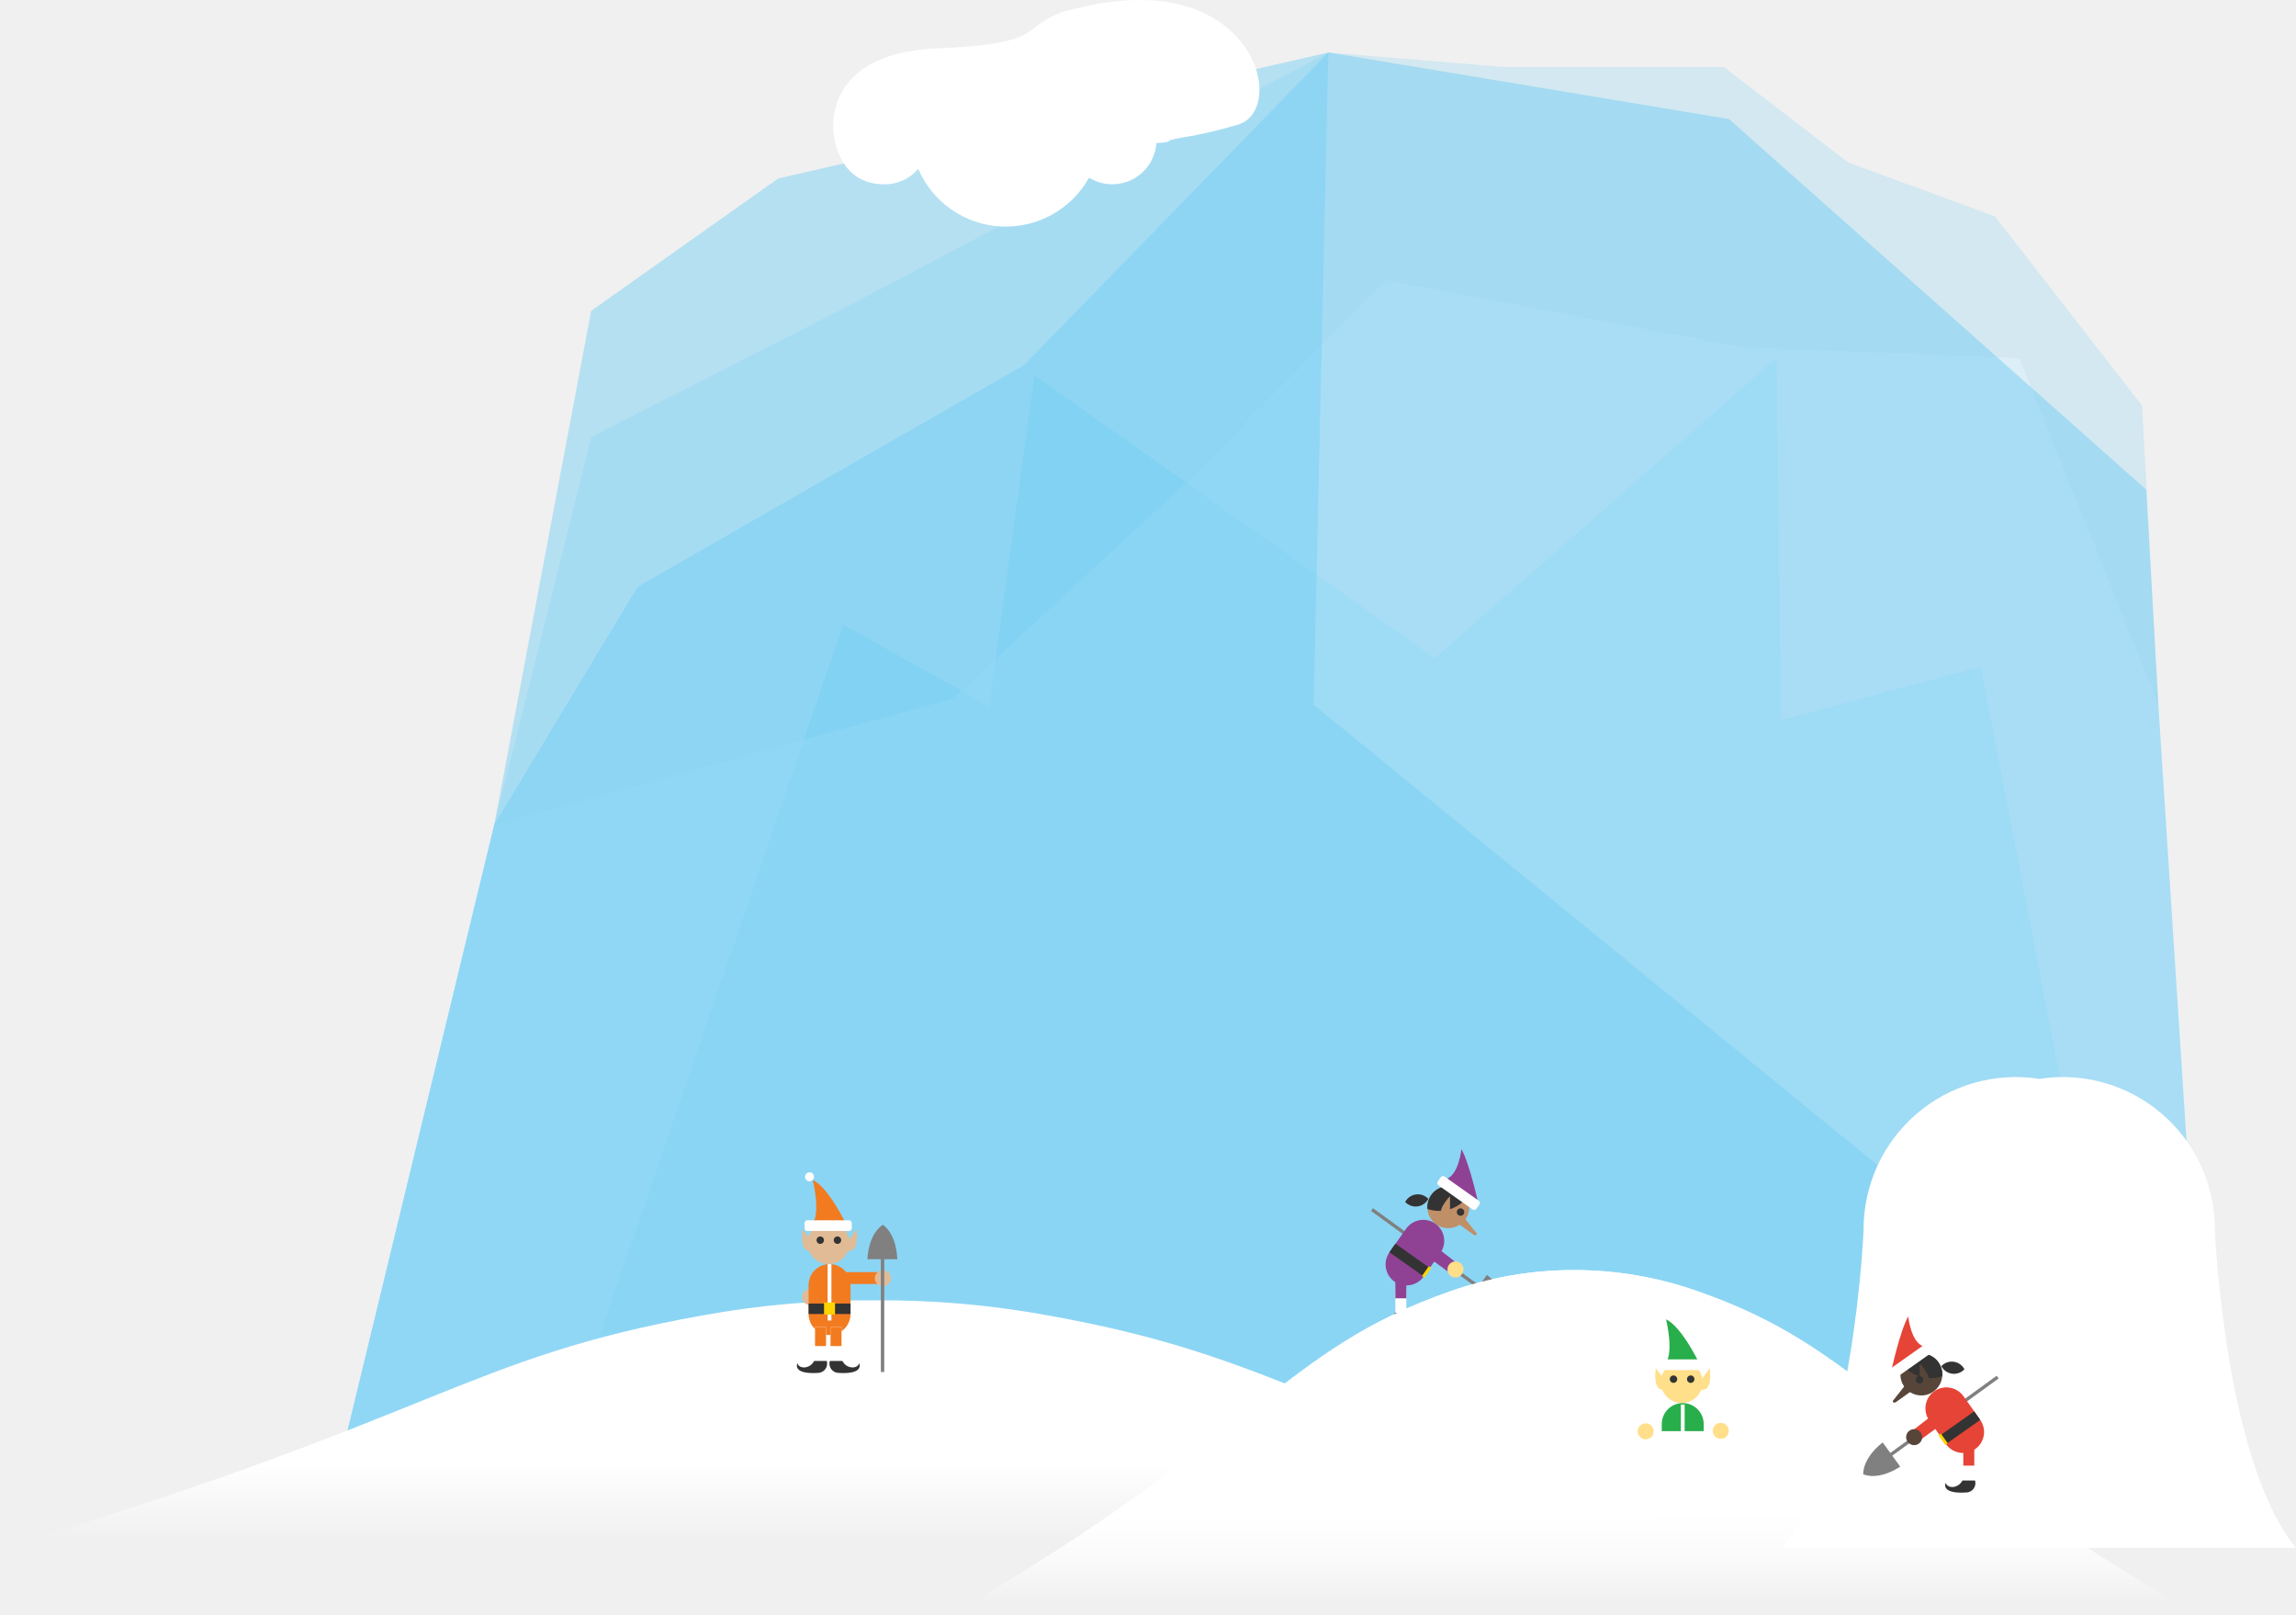
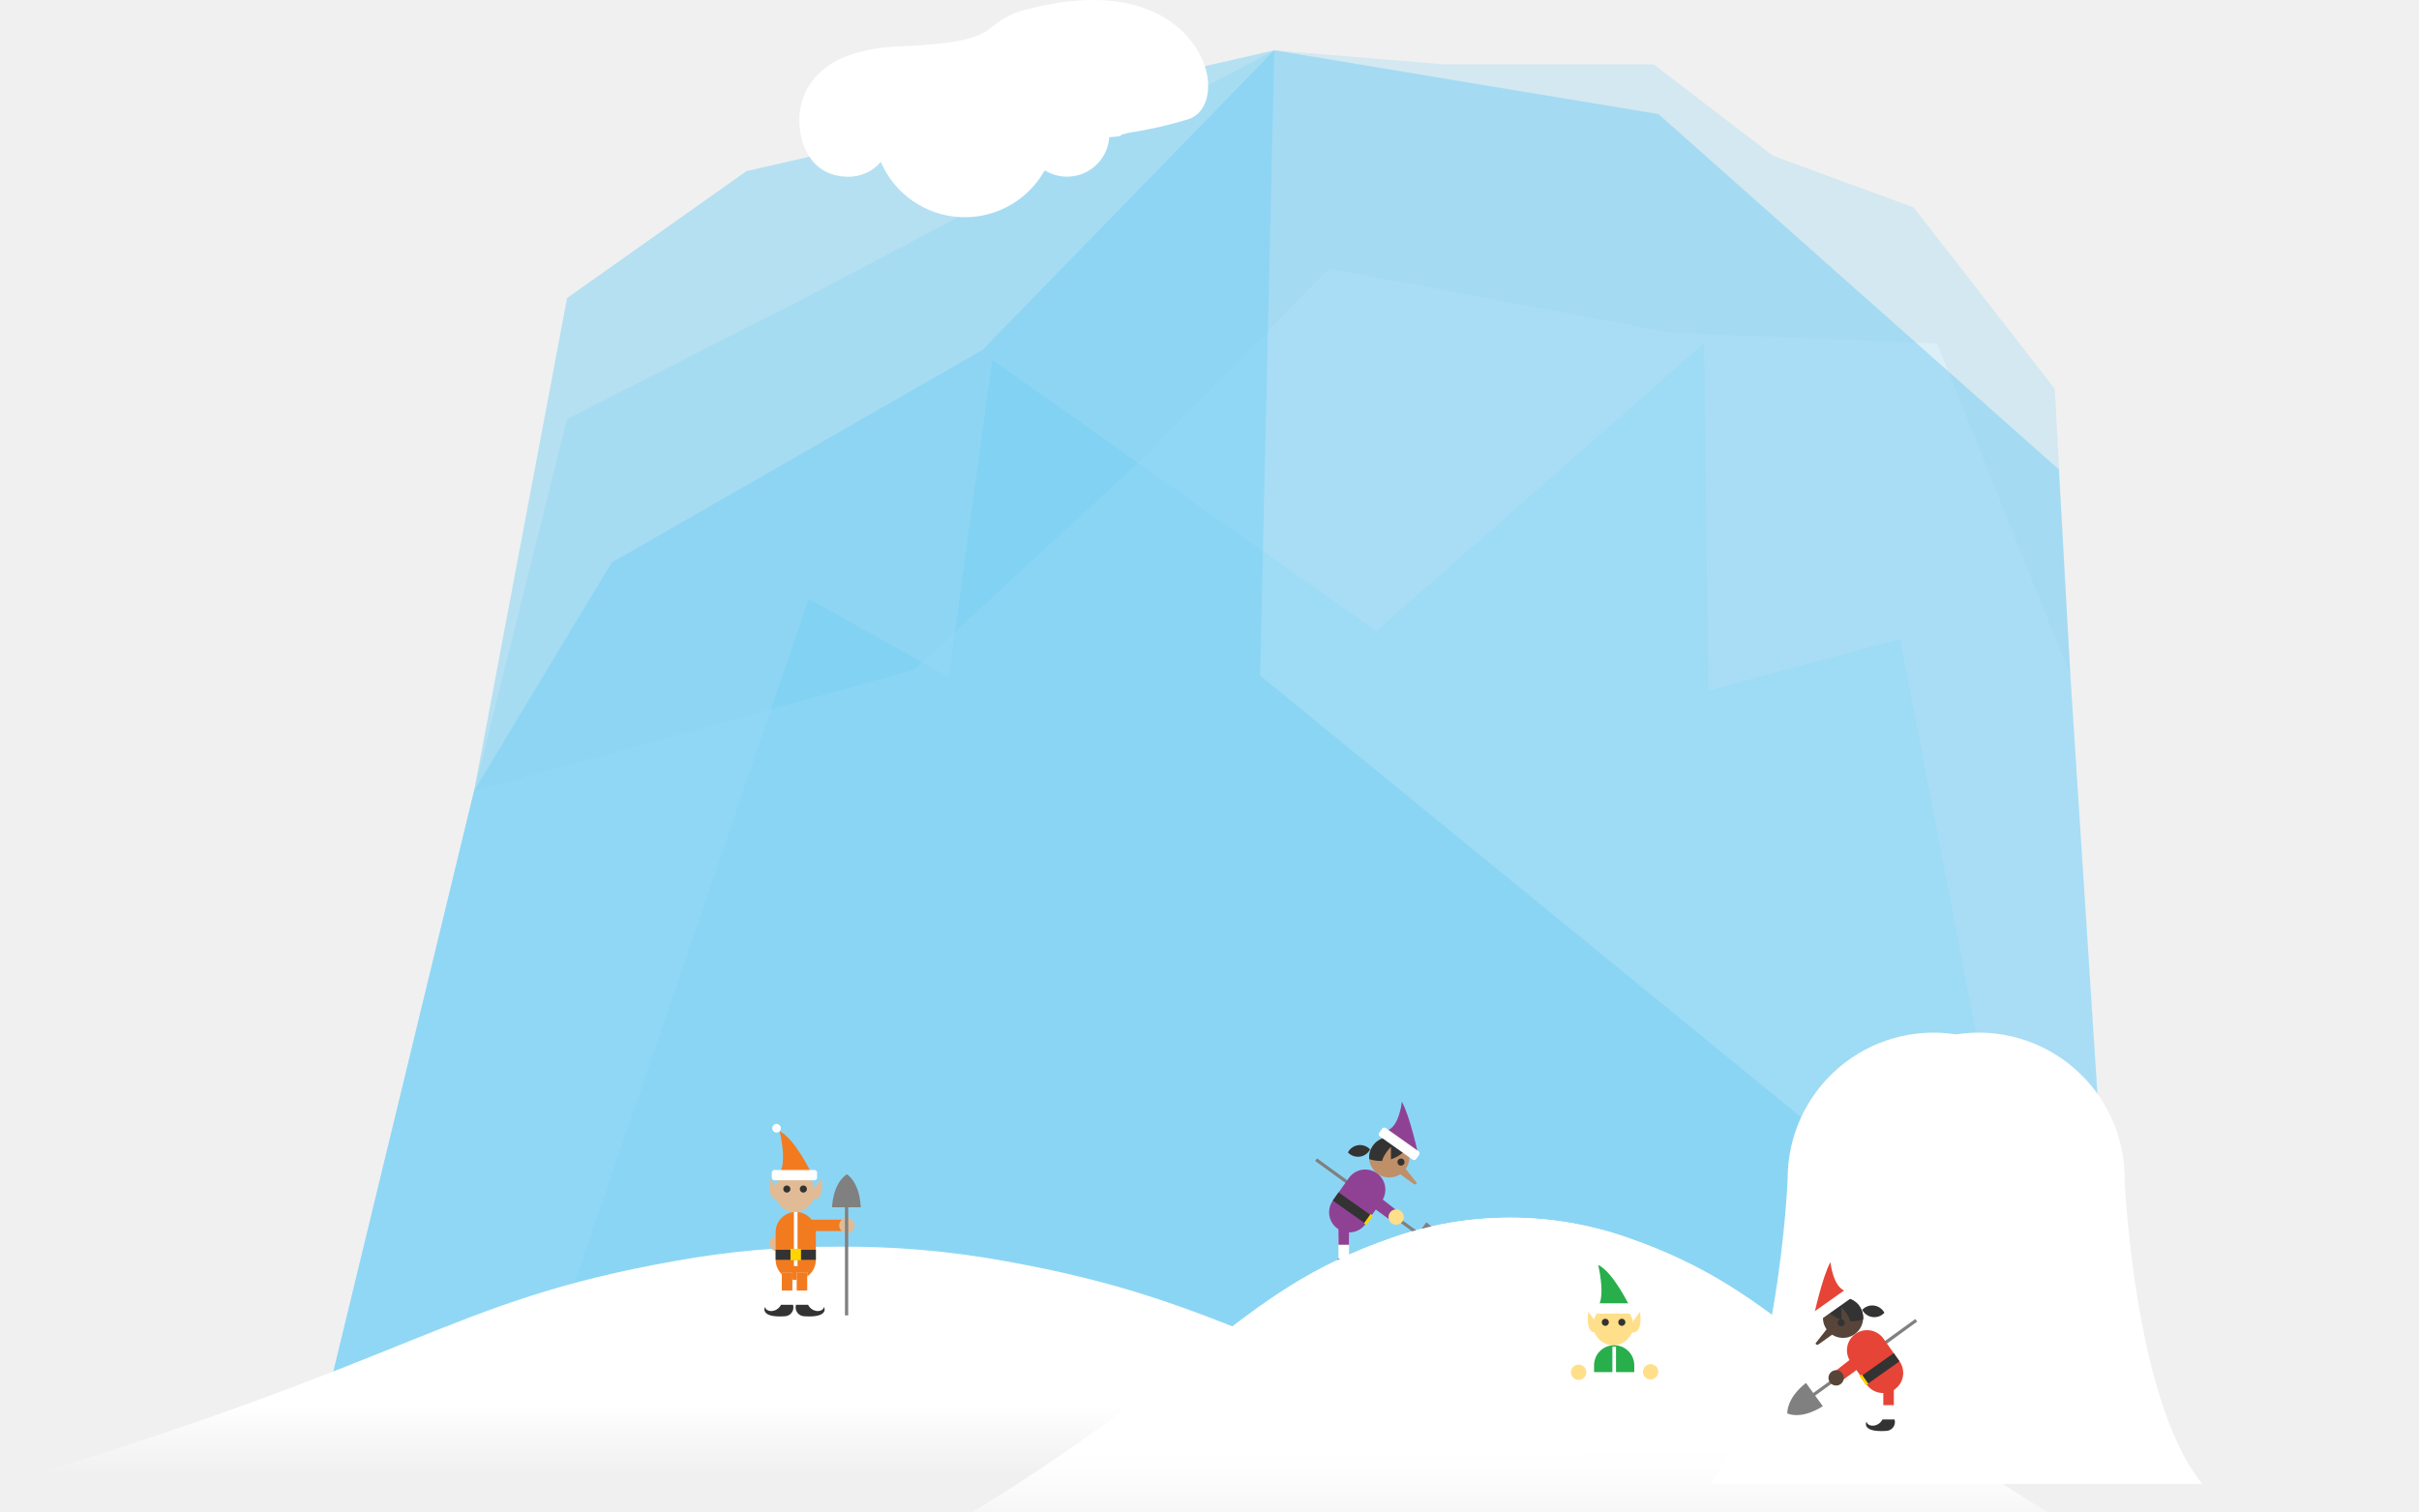
- <svg xmlns="http://www.w3.org/2000/svg" xmlns:xlink="http://www.w3.org/1999/xlink" width="364.19" height="256.07" viewBox="0 0 364.19 256.07">
+ <svg xmlns="http://www.w3.org/2000/svg" xmlns:xlink="http://www.w3.org/1999/xlink" width="400" height="250" viewBox="0 0 400 250">
  <defs>
    <style>.cls-1{isolation:isolate}.cls-2,.cls-6{opacity:.48}.cls-3,.cls-6{fill:#75cef4}.cls-21,.cls-3,.cls-4,.cls-5{opacity:.5}.cls-4{fill:#00bff0;mix-blend-mode:multiply}.cls-5{fill:#e6f6fd}.cls-7{fill:#fff}.cls-8{fill:url(#linear-gradient)}.cls-9{fill:gray}.cls-10{fill:#8f4293}.cls-11{fill:#bf8f68}.cls-12{fill:#333}.cls-13{fill:#ffd400}.cls-14{fill:#ffdf8a}.cls-15{fill:#28ae4b}.cls-16{fill:#e64436}.cls-17{fill:#584539}.cls-18{fill:url(#linear-gradient-3)}.cls-19{fill:#e0bb95}.cls-20{fill:#f27b20}.cls-22{opacity:.8}.cls-23{opacity:.99}</style>
    <linearGradient id="linear-gradient" x1="249.67" y1="210.53" x2="249.67" y2="253.99" gradientUnits="userSpaceOnUse">
      <stop offset=".07" stop-color="#fff" />
      <stop offset=".62" stop-color="#fff" />
      <stop offset="1" stop-color="#fff" stop-opacity="0" />
    </linearGradient>
    <linearGradient id="linear-gradient-3" x1="138.84" y1="212.79" x2="138.84" y2="244.09" xlink:href="#linear-gradient" />
  </defs>
  <g class="cls-1">
    <g id="slice">
      <g id="_Group_" data-name="&lt;Group&gt;">
        <g id="_Group_2" data-name="&lt;Group&gt;">
          <g id="_Group_3" data-name="&lt;Group&gt;" class="cls-2">
            <path id="_Path_" data-name="&lt;Path&gt;" class="cls-3" d="M349.81 227.23l-7.46-115.5-2.58-47.41-23.33-30-23.26-8.55-19.74-15.13h-34.75L210.7 8.32l-77.1 40.69-39.83 20.28-15.37 61.48-23.51 97.06 294.92-.6z" />
            <path id="_Path_2" data-name="&lt;Path&gt;" class="cls-4" d="M337.56 226.83l-23.37-121.12-31.67 8.49-.74-57.44-54.2 47.62-63.5-44.84L156.9 112l-23.16-12.92-44.08 128.75 247.9-1z" />
          </g>
          <path id="_Path_3" data-name="&lt;Path&gt;" class="cls-5" d="M349.81 227.23l-7.46-115.5-22.03-54.93-43.88-1.75-56.67-10.62-31.33 31.86-37.33 34.52-72.71 19.96-23.51 97.06 294.92-.6z" />
          <path id="_Path_4" data-name="&lt;Path&gt;" class="cls-3" d="M349.81 227.23l-7.46-115.5-1.91-34.08-66.2-58.77L210.7 8.32l-48.26 49.56-61.31 35.17-22.73 37.72-23.51 97.06 294.92-.6z" />
          <path id="_Path_5" data-name="&lt;Path&gt;" class="cls-6" d="M349.81 227.23L208.36 111.75 210.7 8.32 123.44 28.3 93.77 49.29 78.4 130.77l-23.51 97.06 294.92-.6z" />
        </g>
        <path id="_Path_6" data-name="&lt;Path&gt;" class="cls-7" d="M364.19 245.44c-11.32-13.71-12.87-50.36-12.87-50.36a24.14 24.14 0 0 0-27.86-24 24.14 24.14 0 0 0-27.86 24s-1.54 36.65-12.87 50.36z" />
        <path class="cls-7" d="M199.36 11.38c-1.72-6.05-9.82-14.95-29.28-9.89a13.65 13.65 0 0 0-5.86 2.82c-1.88 1.48-3.66 2.87-15.35 3.35-7 .28-11.85 2.2-14.53 5.69a11 11 0 0 0-2 8.5c.07.29.81 7.38 8 7.38a7 7 0 0 0 5.31-2.45 15.12 15.12 0 0 0 27.1 1.39 7 7 0 0 0 10.67-5.48c1.77-.1 1.88-.22 2-.32a.65.65 0 0 0 .08-.13 19.18 19.18 0 0 1 2-.42 69.11 69.11 0 0 0 8.94-2.08c2.81-.86 4.05-4.37 2.92-8.36z" />
      </g>
      <path class="cls-8" d="M348.51 256.07c-49.5-28.73-52.46-42-79.37-51.36a58.88 58.88 0 0 0-38.93 0c-26.92 9.35-29.87 22.63-79.37 51.36z" />
      <path class="cls-9" d="M233.08 206s3.17 2.24 5.86 1.22c0 0 .24-2.44-3.08-5.06l-1.21 1.67-16.87-12.24-.31.43 16.87 12.24z" />
      <path class="cls-10" d="M234.54 191.06s-1.38-6.43-2.73-8.84c0 0-.42 4.25-2.54 4.79z" />
      <path class="cls-11" d="M232.44 193.35a3.32 3.32 0 0 1-4.63.79 3.32 3.32 0 0 1-.79-4.63 3.32 3.32 0 0 1 4.63-.79 3.32 3.32 0 0 1 .79 4.63z" />
      <path class="cls-12" d="M232.68 189.92a3.32 3.32 0 0 0-6.27 1.79 5.71 5.71 0 0 0 6.27-1.79z" />
      <path class="cls-11" d="M230 192.68v-3s-2.76 2.8-.74 3.65z" />
      <rect class="cls-7" x="230.51" y="185.46" width="1.7" height="7.49" rx=".44" ry=".44" transform="rotate(-54.73 231.336 189.194)" />
      <circle class="cls-12" cx="231.67" cy="192.23" r=".59" transform="rotate(-54.73 231.644 192.22)" />
      <path class="cls-10" d="M225.82 202.43a3.32 3.32 0 1 1-5.43-3.84l2.65-3.75a3.32 3.32 0 1 1 5.43 3.84z" />
      <path class="cls-7" d="M223.07 204.44v4.11h-1.74v-4.11" />
      <path class="cls-10" d="M221.73 202.21c1.16 0 1.34.58 1.34 1.18v2.49h-1.74v-2.81z" />
      <path class="cls-12" d="M221.21 208.23h2c.67 1.31 2.41 1.31 2.65.36 0 0 .93 1.8-3.24 1.54a1.48 1.48 0 0 1-1.41-1.9z" />
      <path class="cls-12" transform="rotate(-54.73 223.554 199.828)" d="M222.75 196.51h1.66v6.65h-1.66z" />
      <path class="cls-13" transform="rotate(-54.73 226.287 201.695)" d="M225.34 201.46h1.9v.47h-1.9z" />
      <path class="cls-11" d="M232.14 192.94l2 2.54c.28.2 0 .6-.41.31l-3-2.15z" />
      <path class="cls-10" d="M231.03 200.26l-3.79-2.96-.87 1.93 3.86 2.82.8-1.79z" />
      <circle class="cls-14" cx="230.87" cy="201.33" r="1.27" transform="rotate(-54.73 230.841 201.32)" />
      <path class="cls-12" d="M224.89 191.3a2.27 2.27 0 0 1-2-.7 2.27 2.27 0 0 1 3.67-.49 2.27 2.27 0 0 1-1.67 1.19z" />
      <path class="cls-8" d="M348.51 256.07c-49.5-28.73-52.46-42-79.37-51.36a58.88 58.88 0 0 0-38.93 0c-26.92 9.35-29.87 22.63-79.37 51.36z" />
      <circle class="cls-14" cx="272.94" cy="226.89" r="1.27" />
      <circle class="cls-14" cx="261.04" cy="226.97" r="1.27" />
      <path class="cls-15" d="M269.49 216.09s-2.73-5.7-5.22-6.88c0 0 1.31 5.34-.12 7z" />
      <path class="cls-14" d="M263.44 219.17a3.32 3.32 0 0 0 3.32 3.32 3.32 3.32 0 0 0 3.32-3.32 3.32 3.32 0 0 0-3.32-3.32 3.32 3.32 0 0 0-3.32 3.32z" />
      <rect class="cls-7" x="262.96" y="215.56" width="7.49" height="1.7" rx=".44" ry=".44" />
      <circle class="cls-12" cx="268.18" cy="218.7" r=".59" />
      <circle class="cls-12" cx="265.45" cy="218.7" r=".59" />
      <path class="cls-15" d="M270.24 226.94v-1.12a3.32 3.32 0 1 0-6.65 0v1.12" />
      <path class="cls-7" d="M266.62 222.72h.6v5.25h-.6z" />
      <circle class="cls-7" cx="263.75" cy="208.65" r=".71" />
      <path class="cls-14" d="M270.08 218.46l1.11-1.5s.63 3.88-1.5 3.4zm-6.33 0l-1.11-1.5s-.63 3.88 1.5 3.4z" />
      <path class="cls-9" d="M301.41 232.57s-3.17 2.24-5.86 1.22c0 0-.24-2.44 3.08-5.06l1.21 1.67 16.87-12.24.31.43-16.87 12.24z" />
      <path class="cls-16" d="M299.95 217.59s1.38-6.43 2.73-8.84c0 0 .42 4.25 2.54 4.79z" />
      <path class="cls-17" d="M302.05 219.88a3.32 3.32 0 0 0 4.63.79 3.32 3.32 0 0 0 .79-4.63 3.32 3.32 0 0 0-4.63-.79 3.32 3.32 0 0 0-.79 4.63z" />
      <path class="cls-12" d="M301.81 216.45a3.32 3.32 0 0 1 6.27 1.79 5.71 5.71 0 0 1-6.27-1.79z" />
      <path class="cls-17" d="M304.5 219.22v-3s2.76 2.8.74 3.65z" />
      <rect class="cls-7" x="299.38" y="214.88" width="7.49" height="1.7" rx=".44" ry=".44" transform="rotate(-35.27 303.182 215.753)" />
      <circle class="cls-12" cx="302.82" cy="218.76" r=".59" transform="matrix(.82 -.58 .58 .82 -70.73 215.04)" />
      <path class="cls-16" d="M308.67 229a3.32 3.32 0 1 0 5.43-3.84l-2.65-3.75a3.32 3.32 0 1 0-5.43 3.84z" />
      <path class="cls-7" d="M311.42 230.97v4.11h1.74v-4.11" />
      <path class="cls-16" d="M312.76 228.74c-1.16 0-1.34.58-1.34 1.18v2.49h1.74v-2.81z" />
      <path class="cls-12" d="M313.28 234.77h-2c-.67 1.31-2.41 1.31-2.65.36 0 0-.93 1.8 3.24 1.54a1.48 1.48 0 0 0 1.41-1.9z" />
      <path class="cls-12" transform="rotate(-35.27 310.956 226.38)" d="M307.58 225.54h6.65v1.66h-6.65z" />
      <path class="cls-13" transform="rotate(-35.27 308.205 228.225)" d="M307.97 227.28h.47v1.9h-.47z" />
      <path class="cls-17" d="M302.35 219.47l-2 2.54c-.28.2 0 .6.41.31l3-2.15z" />
      <path class="cls-16" d="M303.46 226.79l3.79-2.96.87 1.93-3.86 2.83-.8-1.8z" />
      <circle class="cls-17" cx="303.62" cy="227.86" r="1.27" transform="rotate(-35.27 303.675 227.876)" />
      <path class="cls-12" d="M309.6 217.83a2.27 2.27 0 0 0 2-.7 2.27 2.27 0 0 0-3.67-.49 2.27 2.27 0 0 0 1.67 1.19z" />
      <path class="cls-18" d="M277.68 245.58c-69.54-20.68-73.69-30.24-111.5-37a146 146 0 0 0-27.34-2.38 146 146 0 0 0-27.34 2.38c-37.81 6.73-42 16.29-111.5 37z" />
      <circle class="cls-19" cx="128.49" cy="205.68" r="1.27" />
      <path class="cls-20" d="M134.15 194s-2.73-5.7-5.22-6.88c0 0 1.31 5.34-.12 7z" />
      <path class="cls-19" d="M128.1 197.13a3.32 3.32 0 0 0 3.32 3.32 3.32 3.32 0 0 0 3.32-3.32 3.32 3.32 0 0 0-3.32-3.32 3.32 3.32 0 0 0-3.32 3.32z" />
      <rect class="cls-7" x="127.62" y="193.51" width="7.49" height="1.7" rx=".44" ry=".44" />
      <circle class="cls-12" cx="132.84" cy="196.66" r=".59" />
      <circle class="cls-12" cx="130.11" cy="196.66" r=".59" />
      <path class="cls-20" d="M133.49 201.73h6.63v1.88h-6.63z" />
      <path class="cls-20" d="M128.26 208.37a3.32 3.32 0 1 0 6.65 0v-4.59a3.32 3.32 0 1 0-6.65 0z" />
      <path class="cls-7" d="M133.48 210.43v5.69h-1.74v-5.69" />
      <path class="cls-20" d="M133.48 210.43v3.02h-1.74v-3.02" />
      <path class="cls-12" d="M131.62 215.81h2c.67 1.31 2.41 1.31 2.65.36 0 0 .93 1.8-3.25 1.54a1.48 1.48 0 0 1-1.4-1.9z" />
      <path class="cls-7" d="M129.28 210.43v5.69h1.75v-5.69" />
      <path class="cls-20" d="M129.28 210.43v3.02h1.75v-3.02" />
      <path class="cls-12" d="M131.14 215.81h-2c-.67 1.31-2.41 1.31-2.65.36 0 0-.93 1.8 3.25 1.54a1.48 1.48 0 0 0 1.4-1.9z" />
      <path class="cls-7" d="M131.28 200.46h.6v8.94h-.6z" />
      <path class="cls-12" d="M128.26 206.71h6.65v1.66h-6.65z" />
      <path class="cls-13" d="M130.71 206.55h1.74v1.9h-1.74z" />
      <circle class="cls-7" cx="128.41" cy="186.61" r=".71" />
      <path class="cls-19" d="M134.74 196.42l1.11-1.5s.63 3.88-1.5 3.4zm-6.33 0l-1.11-1.5s-.63 3.88 1.5 3.4z" />
      <circle class="cls-19" cx="140.04" cy="202.69" r="1.27" />
      <path class="cls-9" d="M137.59 199.68s.05-3.88 2.45-5.46c0 0 2.11 1.23 2.29 5.46h-2.07v17.88h-.54v-17.88z" />
    </g>
  </g>
</svg>
